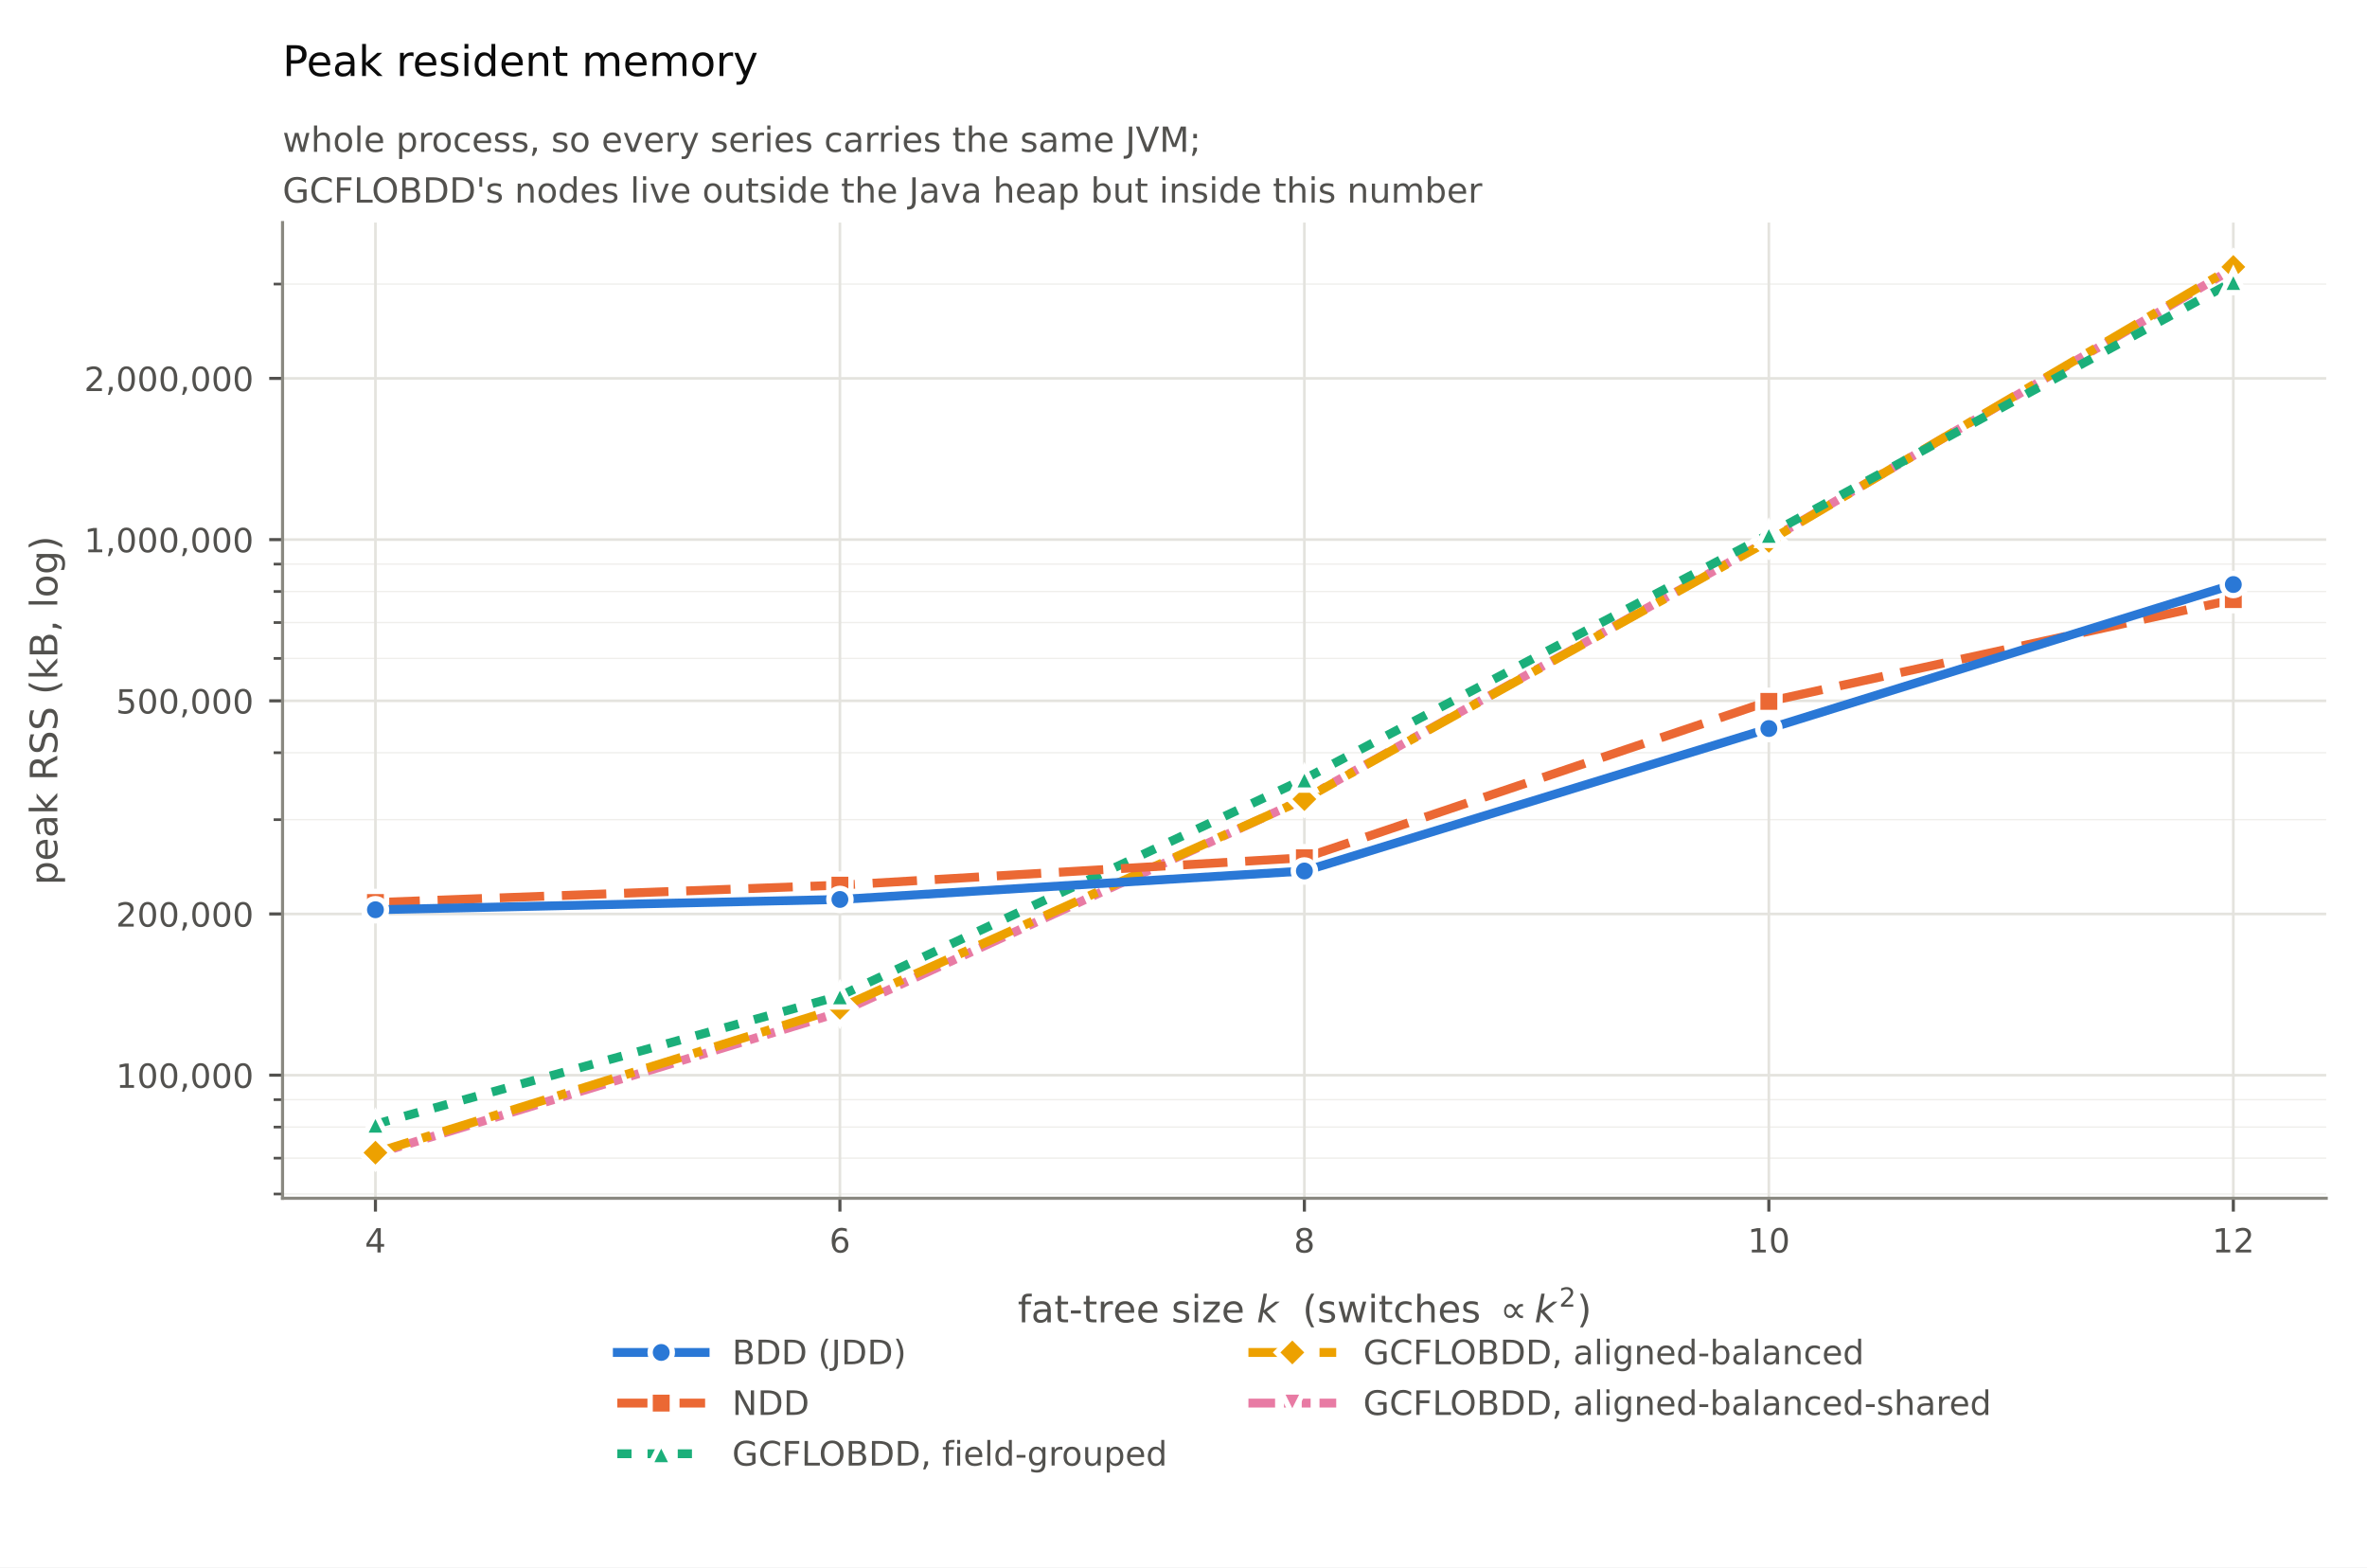
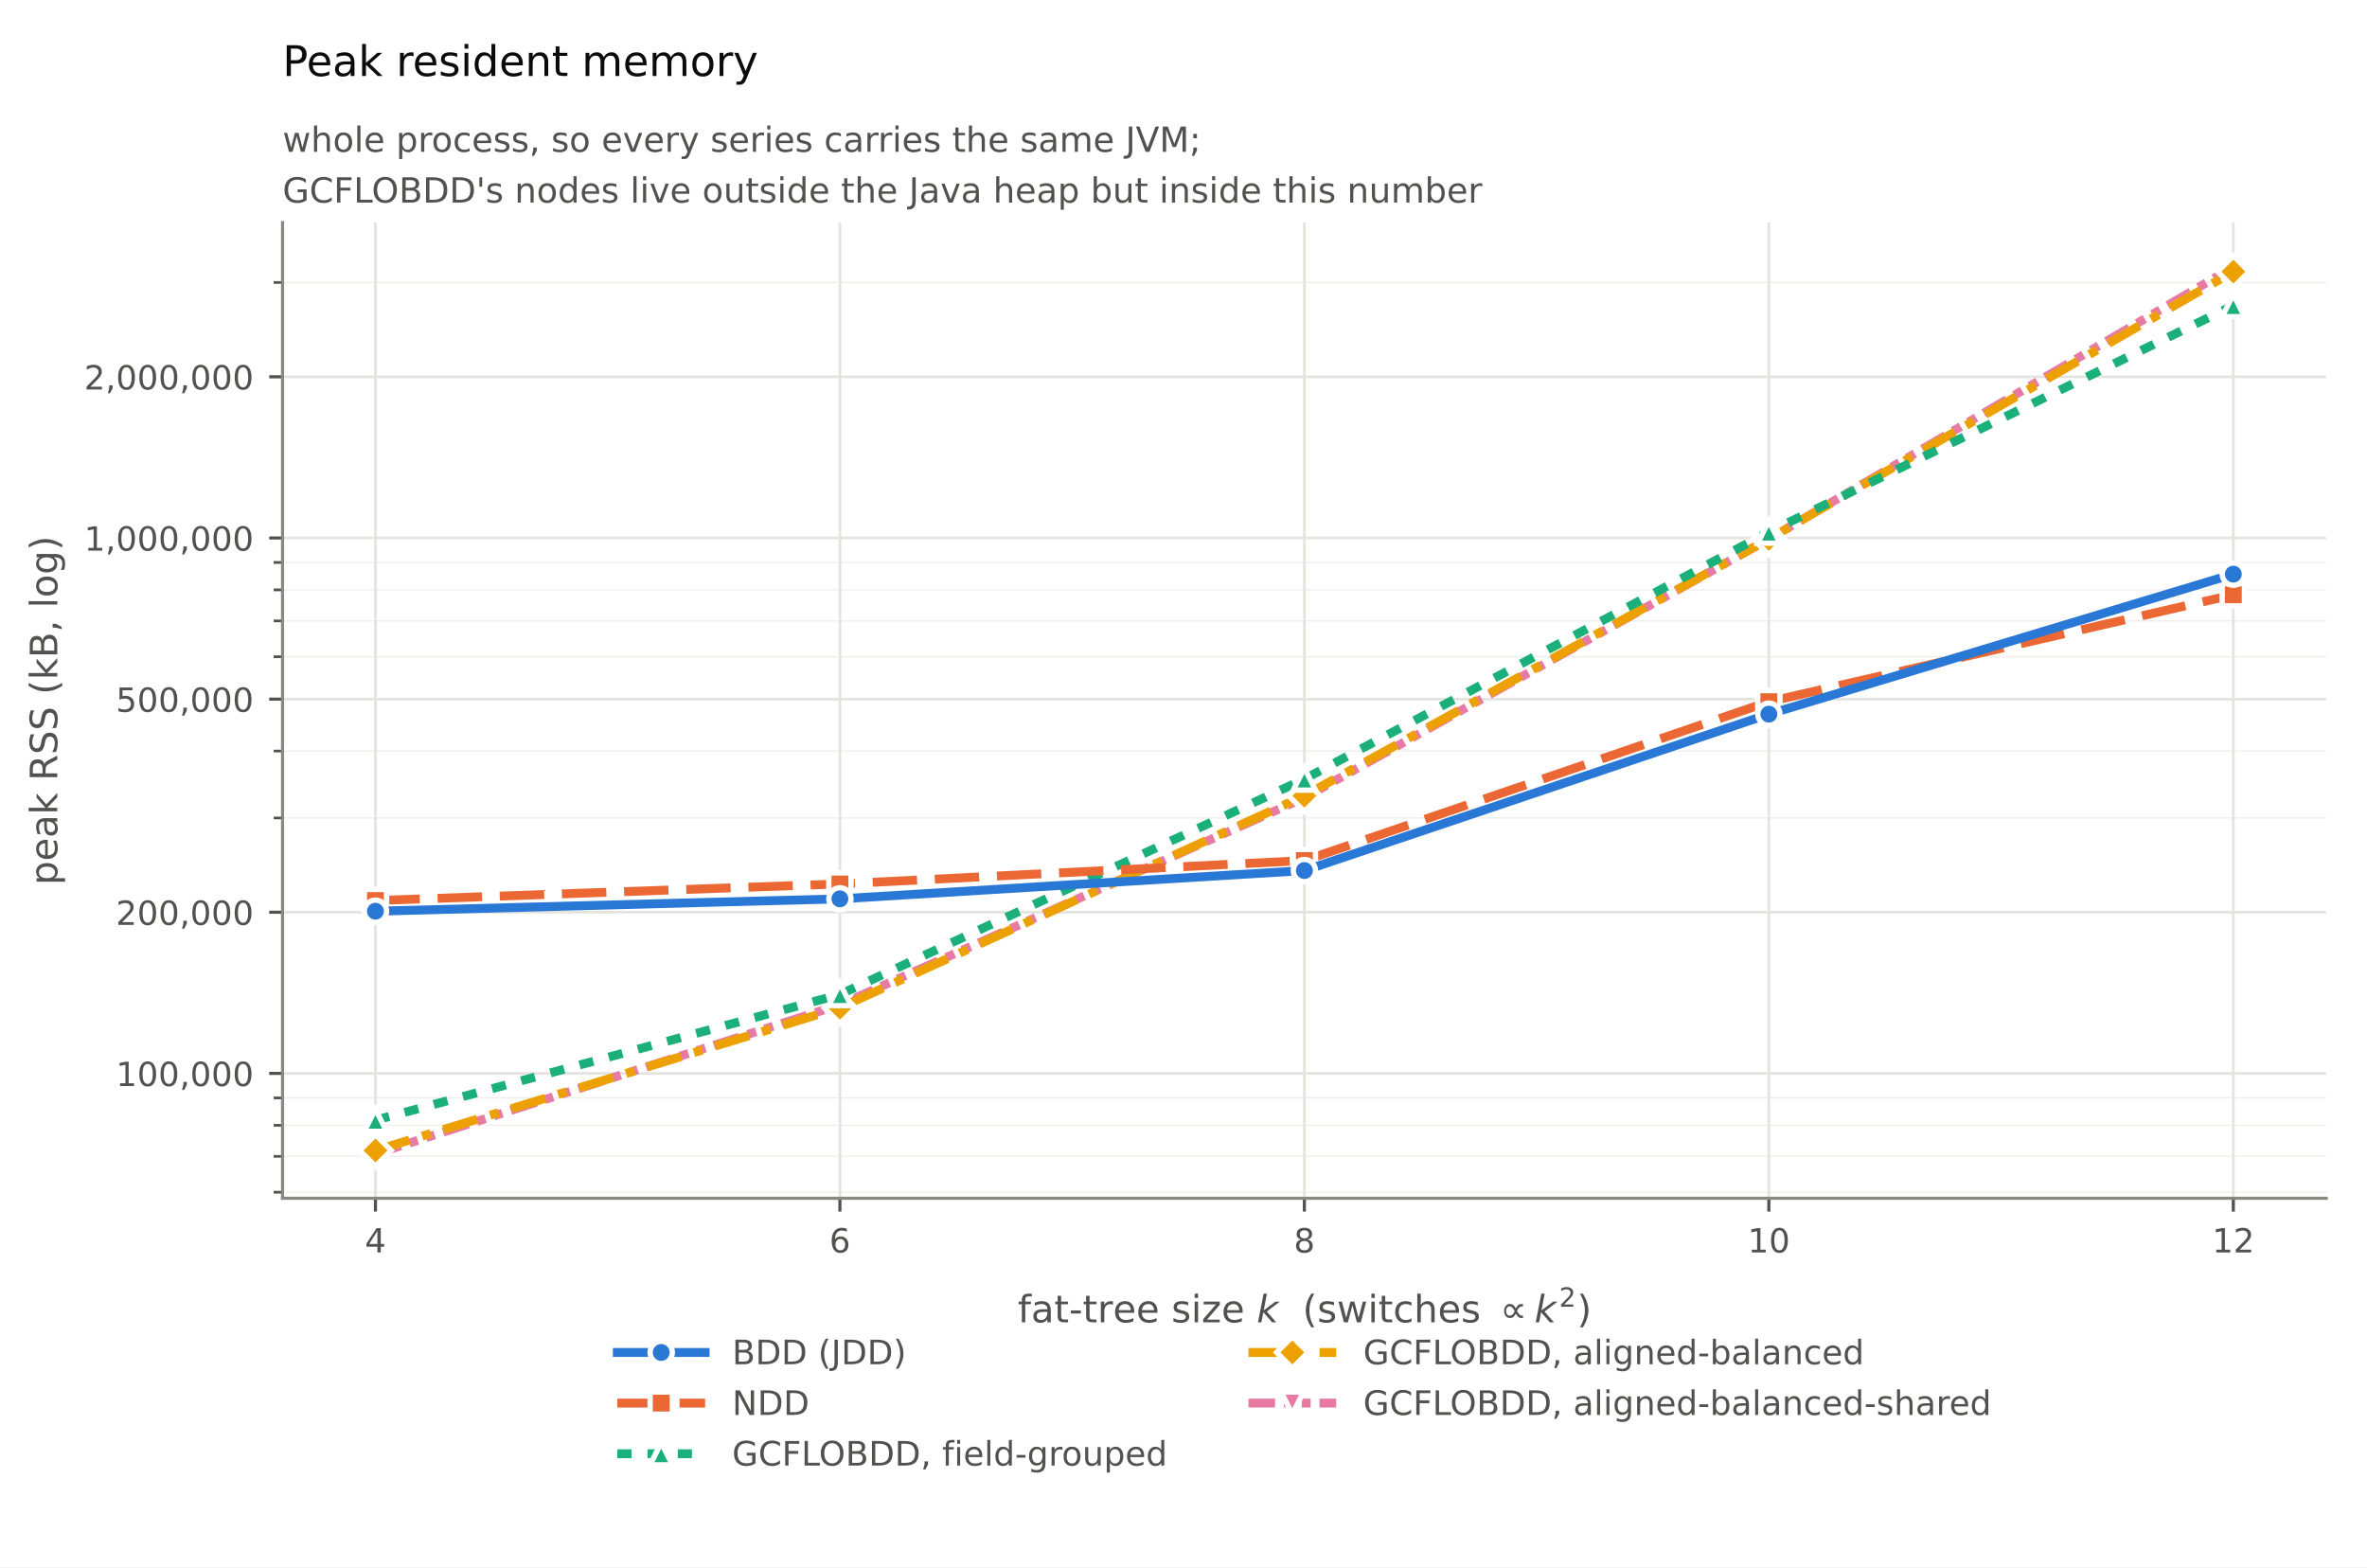
<svg xmlns="http://www.w3.org/2000/svg" xmlns:xlink="http://www.w3.org/1999/xlink" width="532.8pt" height="352.8pt" viewBox="0 0 532.8 352.8" version="1.1">
  <defs>
    <style type="text/css">*{stroke-linejoin: round; stroke-linecap: butt}</style>
  </defs>
  <g id="figure_1">
    <g id="patch_1">
      <path d="M 0 352.8  L 532.8 352.8  L 532.8 0  L 0 0  z " style="fill: #ffffff" />
    </g>
    <g id="axes_1">
      <g id="patch_2">
        <path d="M 63.6 269.707  L 523.62 269.707  L 523.62 50.1  L 63.6 50.1  z " style="fill: #ffffff" />
      </g>
      <g id="matplotlib.axis_1">
        <g id="xtick_1">
          <g id="line2d_1">
-             <path d="M 84.51 269.707  L 84.51 50.1  " clip-path="url(#pa8d35a0d40)" style="fill: none; stroke: #e4e3de; stroke-width: 0.6; stroke-linecap: square" />
+             <path d="M 84.51 269.707  L 84.51 50.1  " clip-path="url(#pfdeb706dc2)" style="fill: none; stroke: #e4e3de; stroke-width: 0.6; stroke-linecap: square" />
          </g>
          <g id="line2d_2">
            <defs>
-               <path id="ma8b670425a" d="M 0 0  L 0 3  " style="stroke: #52514e; stroke-width: 0.7" />
+               <path id="m5bf3f2bc27" d="M 0 0  L 0 3  " style="stroke: #52514e; stroke-width: 0.7" />
            </defs>
            <g>
-               <use xlink:href="#ma8b670425a" x="84.51" y="269.707" style="fill: #52514e; stroke: #52514e; stroke-width: 0.7" />
+               <use xlink:href="#m5bf3f2bc27" x="84.51" y="269.707" style="fill: #52514e; stroke: #52514e; stroke-width: 0.7" />
            </g>
          </g>
          <g id="text_1">
            <text style="font-size: 7.5px; font-family: 'DejaVu Sans'; text-anchor: middle; fill: #52514e" x="84.51" y="281.906" transform="rotate(-0 84.51 281.9056)">4</text>
          </g>
        </g>
        <g id="xtick_2">
          <g id="line2d_3">
-             <path d="M 189.06 269.707  L 189.06 50.1  " clip-path="url(#pa8d35a0d40)" style="fill: none; stroke: #e4e3de; stroke-width: 0.6; stroke-linecap: square" />
+             <path d="M 189.06 269.707  L 189.06 50.1  " clip-path="url(#pfdeb706dc2)" style="fill: none; stroke: #e4e3de; stroke-width: 0.6; stroke-linecap: square" />
          </g>
          <g id="line2d_4">
            <g>
-               <use xlink:href="#ma8b670425a" x="189.06" y="269.707" style="fill: #52514e; stroke: #52514e; stroke-width: 0.7" />
+               <use xlink:href="#m5bf3f2bc27" x="189.06" y="269.707" style="fill: #52514e; stroke: #52514e; stroke-width: 0.7" />
            </g>
          </g>
          <g id="text_2">
            <text style="font-size: 7.5px; font-family: 'DejaVu Sans'; text-anchor: middle; fill: #52514e" x="189.06" y="281.906" transform="rotate(-0 189.06 281.9056)">6</text>
          </g>
        </g>
        <g id="xtick_3">
          <g id="line2d_5">
-             <path d="M 293.61 269.707  L 293.61 50.1  " clip-path="url(#pa8d35a0d40)" style="fill: none; stroke: #e4e3de; stroke-width: 0.6; stroke-linecap: square" />
+             <path d="M 293.61 269.707  L 293.61 50.1  " clip-path="url(#pfdeb706dc2)" style="fill: none; stroke: #e4e3de; stroke-width: 0.6; stroke-linecap: square" />
          </g>
          <g id="line2d_6">
            <g>
-               <use xlink:href="#ma8b670425a" x="293.61" y="269.707" style="fill: #52514e; stroke: #52514e; stroke-width: 0.7" />
+               <use xlink:href="#m5bf3f2bc27" x="293.61" y="269.707" style="fill: #52514e; stroke: #52514e; stroke-width: 0.7" />
            </g>
          </g>
          <g id="text_3">
            <text style="font-size: 7.5px; font-family: 'DejaVu Sans'; text-anchor: middle; fill: #52514e" x="293.61" y="281.906" transform="rotate(-0 293.61 281.9056)">8</text>
          </g>
        </g>
        <g id="xtick_4">
          <g id="line2d_7">
-             <path d="M 398.16 269.707  L 398.16 50.1  " clip-path="url(#pa8d35a0d40)" style="fill: none; stroke: #e4e3de; stroke-width: 0.6; stroke-linecap: square" />
+             <path d="M 398.16 269.707  L 398.16 50.1  " clip-path="url(#pfdeb706dc2)" style="fill: none; stroke: #e4e3de; stroke-width: 0.6; stroke-linecap: square" />
          </g>
          <g id="line2d_8">
            <g>
-               <use xlink:href="#ma8b670425a" x="398.16" y="269.707" style="fill: #52514e; stroke: #52514e; stroke-width: 0.7" />
+               <use xlink:href="#m5bf3f2bc27" x="398.16" y="269.707" style="fill: #52514e; stroke: #52514e; stroke-width: 0.7" />
            </g>
          </g>
          <g id="text_4">
            <text style="font-size: 7.5px; font-family: 'DejaVu Sans'; text-anchor: middle; fill: #52514e" x="398.16" y="281.906" transform="rotate(-0 398.16 281.9056)">10</text>
          </g>
        </g>
        <g id="xtick_5">
          <g id="line2d_9">
-             <path d="M 502.71 269.707  L 502.71 50.1  " clip-path="url(#pa8d35a0d40)" style="fill: none; stroke: #e4e3de; stroke-width: 0.6; stroke-linecap: square" />
+             <path d="M 502.71 269.707  L 502.71 50.1  " clip-path="url(#pfdeb706dc2)" style="fill: none; stroke: #e4e3de; stroke-width: 0.6; stroke-linecap: square" />
          </g>
          <g id="line2d_10">
            <g>
-               <use xlink:href="#ma8b670425a" x="502.71" y="269.707" style="fill: #52514e; stroke: #52514e; stroke-width: 0.7" />
+               <use xlink:href="#m5bf3f2bc27" x="502.71" y="269.707" style="fill: #52514e; stroke: #52514e; stroke-width: 0.7" />
            </g>
          </g>
          <g id="text_5">
            <text style="font-size: 7.5px; font-family: 'DejaVu Sans'; text-anchor: middle; fill: #52514e" x="502.71" y="281.906" transform="rotate(-0 502.71 281.9056)">12</text>
          </g>
        </g>
        <g id="text_6">
          <g style="fill: #52514e" transform="translate(229.095 297.6974)">
            <text>
              <tspan x="0" y="-0.071" style="font-size: 8.5px; font-family: 'DejaVu Sans'; fill: #52514e">f</tspan>
              <tspan x="2.992" y="-0.071" style="font-size: 8.5px; font-family: 'DejaVu Sans'; fill: #52514e">a</tspan>
              <tspan x="8.201" y="-0.071" style="font-size: 8.5px; font-family: 'DejaVu Sans'; fill: #52514e">t</tspan>
              <tspan x="11.534" y="-0.071" style="font-size: 8.5px; font-family: 'DejaVu Sans'; fill: #52514e">-</tspan>
              <tspan x="14.601" y="-0.071" style="font-size: 8.5px; font-family: 'DejaVu Sans'; fill: #52514e">t</tspan>
              <tspan x="17.934" y="-0.071" style="font-size: 8.5px; font-family: 'DejaVu Sans'; fill: #52514e">r</tspan>
              <tspan x="21.428" y="-0.071" style="font-size: 8.5px; font-family: 'DejaVu Sans'; fill: #52514e">e</tspan>
              <tspan x="26.658" y="-0.071" style="font-size: 8.5px; font-family: 'DejaVu Sans'; fill: #52514e">e</tspan>
              <tspan x="31.887" y="-0.071" style="font-size: 8.5px; font-family: 'DejaVu Sans'; fill: #52514e"> </tspan>
              <tspan x="34.589" y="-0.071" style="font-size: 8.5px; font-family: 'DejaVu Sans'; fill: #52514e">s</tspan>
              <tspan x="39.018" y="-0.071" style="font-size: 8.5px; font-family: 'DejaVu Sans'; fill: #52514e">i</tspan>
              <tspan x="41.379" y="-0.071" style="font-size: 8.5px; font-family: 'DejaVu Sans'; fill: #52514e">z</tspan>
              <tspan x="45.841" y="-0.071" style="font-size: 8.5px; font-family: 'DejaVu Sans'; fill: #52514e">e</tspan>
              <tspan x="51.071" y="-0.071" style="font-size: 8.5px; font-family: 'DejaVu Sans'; fill: #52514e"> </tspan>
              <tspan x="58.695" y="-0.071" style="font-size: 8.5px; font-family: 'DejaVu Sans'; fill: #52514e"> </tspan>
              <tspan x="61.397" y="-0.071" style="font-size: 8.5px; font-family: 'DejaVu Sans'; fill: #52514e"> </tspan>
              <tspan x="64.099" y="-0.071" style="font-size: 8.5px; font-family: 'DejaVu Sans'; fill: #52514e">(</tspan>
              <tspan x="67.415" y="-0.071" style="font-size: 8.5px; font-family: 'DejaVu Sans'; fill: #52514e">s</tspan>
              <tspan x="71.843" y="-0.071" style="font-size: 8.5px; font-family: 'DejaVu Sans'; fill: #52514e">w</tspan>
              <tspan x="78.795" y="-0.071" style="font-size: 8.5px; font-family: 'DejaVu Sans'; fill: #52514e">i</tspan>
              <tspan x="81.157" y="-0.071" style="font-size: 8.5px; font-family: 'DejaVu Sans'; fill: #52514e">t</tspan>
              <tspan x="84.49" y="-0.071" style="font-size: 8.5px; font-family: 'DejaVu Sans'; fill: #52514e">c</tspan>
              <tspan x="89.163" y="-0.071" style="font-size: 8.5px; font-family: 'DejaVu Sans'; fill: #52514e">h</tspan>
              <tspan x="94.55" y="-0.071" style="font-size: 8.5px; font-family: 'DejaVu Sans'; fill: #52514e">e</tspan>
              <tspan x="99.78" y="-0.071" style="font-size: 8.5px; font-family: 'DejaVu Sans'; fill: #52514e">s</tspan>
              <tspan x="104.208" y="-0.071" style="font-size: 8.5px; font-family: 'DejaVu Sans'; fill: #52514e"> </tspan>
              <tspan x="108.566" y="-0.071" style="font-size: 8.5px; font-family: 'DejaVu Sans'; fill: #52514e">∝</tspan>
              <tspan x="125.867" y="-0.071" style="font-size: 8.5px; font-family: 'DejaVu Sans'; fill: #52514e">)</tspan>
              <tspan x="53.772" y="-0.071" style="font-style: oblique; font-size: 8.5px; font-family: 'DejaVu Sans'; fill: #52514e">k</tspan>
              <tspan x="116.294" y="-0.071" style="font-style: oblique; font-size: 8.5px; font-family: 'DejaVu Sans'; fill: #52514e">k</tspan>
              <tspan x="121.849" y="-3.581" style="font-size: 5.95px; font-family: 'DejaVu Sans'; fill: #52514e">2</tspan>
            </text>
          </g>
        </g>
      </g>
      <g id="matplotlib.axis_2">
        <g id="ytick_1">
          <g id="line2d_11">
-             <path d="M 63.6 242.001  L 523.62 242.001  " clip-path="url(#pa8d35a0d40)" style="fill: none; stroke: #e4e3de; stroke-width: 0.6; stroke-linecap: square" />
+             <path d="M 63.6 241.604  L 523.62 241.604  " clip-path="url(#pfdeb706dc2)" style="fill: none; stroke: #e4e3de; stroke-width: 0.6; stroke-linecap: square" />
          </g>
          <g id="line2d_12">
            <defs>
-               <path id="m2563a54940" d="M 0 0  L -3 0  " style="stroke: #52514e; stroke-width: 0.7" />
+               <path id="mdf47335bb9" d="M 0 0  L -3 0  " style="stroke: #52514e; stroke-width: 0.7" />
            </defs>
            <g>
-               <use xlink:href="#m2563a54940" x="63.6" y="242.001" style="fill: #52514e; stroke: #52514e; stroke-width: 0.7" />
+               <use xlink:href="#mdf47335bb9" x="63.6" y="241.604" style="fill: #52514e; stroke: #52514e; stroke-width: 0.7" />
            </g>
          </g>
          <g id="text_7">
-             <text style="font-size: 7.5px; font-family: 'DejaVu Sans'; text-anchor: end; fill: #52514e" x="57.1" y="244.85" transform="rotate(-0 57.1 244.85)">100,000</text>
+             <text style="font-size: 7.5px; font-family: 'DejaVu Sans'; text-anchor: end; fill: #52514e" x="57.1" y="244.453" transform="rotate(-0 57.1 244.4533)">100,000</text>
          </g>
        </g>
        <g id="ytick_2">
          <g id="line2d_13">
-             <path d="M 63.6 205.712  L 523.62 205.712  " clip-path="url(#pa8d35a0d40)" style="fill: none; stroke: #e4e3de; stroke-width: 0.6; stroke-linecap: square" />
+             <path d="M 63.6 205.325  L 523.62 205.325  " clip-path="url(#pfdeb706dc2)" style="fill: none; stroke: #e4e3de; stroke-width: 0.6; stroke-linecap: square" />
          </g>
          <g id="line2d_14">
            <g>
-               <use xlink:href="#m2563a54940" x="63.6" y="205.712" style="fill: #52514e; stroke: #52514e; stroke-width: 0.7" />
+               <use xlink:href="#mdf47335bb9" x="63.6" y="205.325" style="fill: #52514e; stroke: #52514e; stroke-width: 0.7" />
            </g>
          </g>
          <g id="text_8">
-             <text style="font-size: 7.5px; font-family: 'DejaVu Sans'; text-anchor: end; fill: #52514e" x="57.1" y="208.562" transform="rotate(-0 57.1 208.5615)">200,000</text>
+             <text style="font-size: 7.5px; font-family: 'DejaVu Sans'; text-anchor: end; fill: #52514e" x="57.1" y="208.174" transform="rotate(-0 57.1 208.1739)">200,000</text>
          </g>
        </g>
        <g id="ytick_3">
          <g id="line2d_15">
-             <path d="M 63.6 157.742  L 523.62 157.742  " clip-path="url(#pa8d35a0d40)" style="fill: none; stroke: #e4e3de; stroke-width: 0.6; stroke-linecap: square" />
+             <path d="M 63.6 157.366  L 523.62 157.366  " clip-path="url(#pfdeb706dc2)" style="fill: none; stroke: #e4e3de; stroke-width: 0.6; stroke-linecap: square" />
          </g>
          <g id="line2d_16">
            <g>
-               <use xlink:href="#m2563a54940" x="63.6" y="157.742" style="fill: #52514e; stroke: #52514e; stroke-width: 0.7" />
+               <use xlink:href="#mdf47335bb9" x="63.6" y="157.366" style="fill: #52514e; stroke: #52514e; stroke-width: 0.7" />
            </g>
          </g>
          <g id="text_9">
-             <text style="font-size: 7.5px; font-family: 'DejaVu Sans'; text-anchor: end; fill: #52514e" x="57.1" y="160.591" transform="rotate(-0 57.1 160.5909)">500,000</text>
+             <text style="font-size: 7.5px; font-family: 'DejaVu Sans'; text-anchor: end; fill: #52514e" x="57.1" y="160.215" transform="rotate(-0 57.1 160.215)">500,000</text>
          </g>
        </g>
        <g id="ytick_4">
          <g id="line2d_17">
-             <path d="M 63.6 121.453  L 523.62 121.453  " clip-path="url(#pa8d35a0d40)" style="fill: none; stroke: #e4e3de; stroke-width: 0.6; stroke-linecap: square" />
+             <path d="M 63.6 121.086  L 523.62 121.086  " clip-path="url(#pfdeb706dc2)" style="fill: none; stroke: #e4e3de; stroke-width: 0.6; stroke-linecap: square" />
          </g>
          <g id="line2d_18">
            <g>
-               <use xlink:href="#m2563a54940" x="63.6" y="121.453" style="fill: #52514e; stroke: #52514e; stroke-width: 0.7" />
+               <use xlink:href="#mdf47335bb9" x="63.6" y="121.086" style="fill: #52514e; stroke: #52514e; stroke-width: 0.7" />
            </g>
          </g>
          <g id="text_10">
-             <text style="font-size: 7.5px; font-family: 'DejaVu Sans'; text-anchor: end; fill: #52514e" x="57.1" y="124.302" transform="rotate(-0 57.1 124.3024)">1,000,000</text>
+             <text style="font-size: 7.5px; font-family: 'DejaVu Sans'; text-anchor: end; fill: #52514e" x="57.1" y="123.936" transform="rotate(-0 57.1 123.9355)">1,000,000</text>
          </g>
        </g>
        <g id="ytick_5">
          <g id="line2d_19">
-             <path d="M 63.6 85.165  L 523.62 85.165  " clip-path="url(#pa8d35a0d40)" style="fill: none; stroke: #e4e3de; stroke-width: 0.6; stroke-linecap: square" />
+             <path d="M 63.6 84.807  L 523.62 84.807  " clip-path="url(#pfdeb706dc2)" style="fill: none; stroke: #e4e3de; stroke-width: 0.6; stroke-linecap: square" />
          </g>
          <g id="line2d_20">
            <g>
-               <use xlink:href="#m2563a54940" x="63.6" y="85.165" style="fill: #52514e; stroke: #52514e; stroke-width: 0.7" />
+               <use xlink:href="#mdf47335bb9" x="63.6" y="84.807" style="fill: #52514e; stroke: #52514e; stroke-width: 0.7" />
            </g>
          </g>
          <g id="text_11">
-             <text style="font-size: 7.5px; font-family: 'DejaVu Sans'; text-anchor: end; fill: #52514e" x="57.1" y="88.014" transform="rotate(-0 57.1 88.01403)">2,000,000</text>
+             <text style="font-size: 7.5px; font-family: 'DejaVu Sans'; text-anchor: end; fill: #52514e" x="57.1" y="87.656" transform="rotate(-0 57.1 87.65605)">2,000,000</text>
          </g>
        </g>
        <g id="ytick_6">
          <g id="line2d_21">
-             <path d="M 63.6 268.744  L 523.62 268.744  " clip-path="url(#pa8d35a0d40)" style="fill: none; stroke: #e4e3de; stroke-opacity: 0.6; stroke-width: 0.3; stroke-linecap: square" />
+             <path d="M 63.6 268.341  L 523.62 268.341  " clip-path="url(#pfdeb706dc2)" style="fill: none; stroke: #e4e3de; stroke-opacity: 0.6; stroke-width: 0.3; stroke-linecap: square" />
          </g>
          <g id="line2d_22">
            <defs>
-               <path id="m17ae5966fb" d="M 0 0  L -2 0  " style="stroke: #52514e; stroke-width: 0.6" />
+               <path id="m85c200f8c3" d="M 0 0  L -2 0  " style="stroke: #52514e; stroke-width: 0.6" />
            </defs>
            <g>
-               <use xlink:href="#m17ae5966fb" x="63.6" y="268.744" style="fill: #52514e; stroke: #52514e; stroke-width: 0.6" />
+               <use xlink:href="#m85c200f8c3" x="63.6" y="268.341" style="fill: #52514e; stroke: #52514e; stroke-width: 0.6" />
            </g>
          </g>
        </g>
        <g id="ytick_7">
          <g id="line2d_23">
-             <path d="M 63.6 260.674  L 523.62 260.674  " clip-path="url(#pa8d35a0d40)" style="fill: none; stroke: #e4e3de; stroke-opacity: 0.6; stroke-width: 0.3; stroke-linecap: square" />
+             <path d="M 63.6 260.273  L 523.62 260.273  " clip-path="url(#pfdeb706dc2)" style="fill: none; stroke: #e4e3de; stroke-opacity: 0.6; stroke-width: 0.3; stroke-linecap: square" />
          </g>
          <g id="line2d_24">
            <g>
-               <use xlink:href="#m17ae5966fb" x="63.6" y="260.674" style="fill: #52514e; stroke: #52514e; stroke-width: 0.6" />
+               <use xlink:href="#m85c200f8c3" x="63.6" y="260.273" style="fill: #52514e; stroke: #52514e; stroke-width: 0.6" />
            </g>
          </g>
        </g>
        <g id="ytick_8">
          <g id="line2d_25">
-             <path d="M 63.6 253.683  L 523.62 253.683  " clip-path="url(#pa8d35a0d40)" style="fill: none; stroke: #e4e3de; stroke-opacity: 0.6; stroke-width: 0.3; stroke-linecap: square" />
+             <path d="M 63.6 253.284  L 523.62 253.284  " clip-path="url(#pfdeb706dc2)" style="fill: none; stroke: #e4e3de; stroke-opacity: 0.6; stroke-width: 0.3; stroke-linecap: square" />
          </g>
          <g id="line2d_26">
            <g>
-               <use xlink:href="#m17ae5966fb" x="63.6" y="253.683" style="fill: #52514e; stroke: #52514e; stroke-width: 0.6" />
+               <use xlink:href="#m85c200f8c3" x="63.6" y="253.284" style="fill: #52514e; stroke: #52514e; stroke-width: 0.6" />
            </g>
          </g>
        </g>
        <g id="ytick_9">
          <g id="line2d_27">
-             <path d="M 63.6 247.517  L 523.62 247.517  " clip-path="url(#pa8d35a0d40)" style="fill: none; stroke: #e4e3de; stroke-opacity: 0.6; stroke-width: 0.3; stroke-linecap: square" />
+             <path d="M 63.6 247.119  L 523.62 247.119  " clip-path="url(#pfdeb706dc2)" style="fill: none; stroke: #e4e3de; stroke-opacity: 0.6; stroke-width: 0.3; stroke-linecap: square" />
          </g>
          <g id="line2d_28">
            <g>
-               <use xlink:href="#m17ae5966fb" x="63.6" y="247.517" style="fill: #52514e; stroke: #52514e; stroke-width: 0.6" />
+               <use xlink:href="#m85c200f8c3" x="63.6" y="247.119" style="fill: #52514e; stroke: #52514e; stroke-width: 0.6" />
            </g>
          </g>
        </g>
        <g id="ytick_10">
          <g id="line2d_29">
-             <path d="M 63.6 184.485  L 523.62 184.485  " clip-path="url(#pa8d35a0d40)" style="fill: none; stroke: #e4e3de; stroke-opacity: 0.6; stroke-width: 0.3; stroke-linecap: square" />
+             <path d="M 63.6 184.103  L 523.62 184.103  " clip-path="url(#pfdeb706dc2)" style="fill: none; stroke: #e4e3de; stroke-opacity: 0.6; stroke-width: 0.3; stroke-linecap: square" />
          </g>
          <g id="line2d_30">
            <g>
-               <use xlink:href="#m17ae5966fb" x="63.6" y="184.485" style="fill: #52514e; stroke: #52514e; stroke-width: 0.6" />
+               <use xlink:href="#m85c200f8c3" x="63.6" y="184.103" style="fill: #52514e; stroke: #52514e; stroke-width: 0.6" />
            </g>
          </g>
        </g>
        <g id="ytick_11">
          <g id="line2d_31">
-             <path d="M 63.6 169.424  L 523.62 169.424  " clip-path="url(#pa8d35a0d40)" style="fill: none; stroke: #e4e3de; stroke-opacity: 0.6; stroke-width: 0.3; stroke-linecap: square" />
+             <path d="M 63.6 169.045  L 523.62 169.045  " clip-path="url(#pfdeb706dc2)" style="fill: none; stroke: #e4e3de; stroke-opacity: 0.6; stroke-width: 0.3; stroke-linecap: square" />
          </g>
          <g id="line2d_32">
            <g>
-               <use xlink:href="#m17ae5966fb" x="63.6" y="169.424" style="fill: #52514e; stroke: #52514e; stroke-width: 0.6" />
+               <use xlink:href="#m85c200f8c3" x="63.6" y="169.045" style="fill: #52514e; stroke: #52514e; stroke-width: 0.6" />
            </g>
          </g>
        </g>
        <g id="ytick_12">
          <g id="line2d_33">
-             <path d="M 63.6 148.197  L 523.62 148.197  " clip-path="url(#pa8d35a0d40)" style="fill: none; stroke: #e4e3de; stroke-opacity: 0.6; stroke-width: 0.3; stroke-linecap: square" />
+             <path d="M 63.6 147.823  L 523.62 147.823  " clip-path="url(#pfdeb706dc2)" style="fill: none; stroke: #e4e3de; stroke-opacity: 0.6; stroke-width: 0.3; stroke-linecap: square" />
          </g>
          <g id="line2d_34">
            <g>
-               <use xlink:href="#m17ae5966fb" x="63.6" y="148.197" style="fill: #52514e; stroke: #52514e; stroke-width: 0.6" />
+               <use xlink:href="#m85c200f8c3" x="63.6" y="147.823" style="fill: #52514e; stroke: #52514e; stroke-width: 0.6" />
            </g>
          </g>
        </g>
        <g id="ytick_13">
          <g id="line2d_35">
-             <path d="M 63.6 140.126  L 523.62 140.126  " clip-path="url(#pa8d35a0d40)" style="fill: none; stroke: #e4e3de; stroke-opacity: 0.6; stroke-width: 0.3; stroke-linecap: square" />
+             <path d="M 63.6 139.755  L 523.62 139.755  " clip-path="url(#pfdeb706dc2)" style="fill: none; stroke: #e4e3de; stroke-opacity: 0.6; stroke-width: 0.3; stroke-linecap: square" />
          </g>
          <g id="line2d_36">
            <g>
-               <use xlink:href="#m17ae5966fb" x="63.6" y="140.126" style="fill: #52514e; stroke: #52514e; stroke-width: 0.6" />
+               <use xlink:href="#m85c200f8c3" x="63.6" y="139.755" style="fill: #52514e; stroke: #52514e; stroke-width: 0.6" />
            </g>
          </g>
        </g>
        <g id="ytick_14">
          <g id="line2d_37">
-             <path d="M 63.6 133.136  L 523.62 133.136  " clip-path="url(#pa8d35a0d40)" style="fill: none; stroke: #e4e3de; stroke-opacity: 0.6; stroke-width: 0.3; stroke-linecap: square" />
+             <path d="M 63.6 132.766  L 523.62 132.766  " clip-path="url(#pfdeb706dc2)" style="fill: none; stroke: #e4e3de; stroke-opacity: 0.6; stroke-width: 0.3; stroke-linecap: square" />
          </g>
          <g id="line2d_38">
            <g>
-               <use xlink:href="#m17ae5966fb" x="63.6" y="133.136" style="fill: #52514e; stroke: #52514e; stroke-width: 0.6" />
+               <use xlink:href="#m85c200f8c3" x="63.6" y="132.766" style="fill: #52514e; stroke: #52514e; stroke-width: 0.6" />
            </g>
          </g>
        </g>
        <g id="ytick_15">
          <g id="line2d_39">
-             <path d="M 63.6 126.969  L 523.62 126.969  " clip-path="url(#pa8d35a0d40)" style="fill: none; stroke: #e4e3de; stroke-opacity: 0.6; stroke-width: 0.3; stroke-linecap: square" />
+             <path d="M 63.6 126.601  L 523.62 126.601  " clip-path="url(#pfdeb706dc2)" style="fill: none; stroke: #e4e3de; stroke-opacity: 0.6; stroke-width: 0.3; stroke-linecap: square" />
          </g>
          <g id="line2d_40">
            <g>
-               <use xlink:href="#m17ae5966fb" x="63.6" y="126.969" style="fill: #52514e; stroke: #52514e; stroke-width: 0.6" />
+               <use xlink:href="#m85c200f8c3" x="63.6" y="126.601" style="fill: #52514e; stroke: #52514e; stroke-width: 0.6" />
            </g>
          </g>
        </g>
        <g id="ytick_16">
          <g id="line2d_41">
-             <path d="M 63.6 63.938  L 523.62 63.938  " clip-path="url(#pa8d35a0d40)" style="fill: none; stroke: #e4e3de; stroke-opacity: 0.6; stroke-width: 0.3; stroke-linecap: square" />
+             <path d="M 63.6 63.585  L 523.62 63.585  " clip-path="url(#pfdeb706dc2)" style="fill: none; stroke: #e4e3de; stroke-opacity: 0.6; stroke-width: 0.3; stroke-linecap: square" />
          </g>
          <g id="line2d_42">
            <g>
-               <use xlink:href="#m17ae5966fb" x="63.6" y="63.938" style="fill: #52514e; stroke: #52514e; stroke-width: 0.6" />
+               <use xlink:href="#m85c200f8c3" x="63.6" y="63.585" style="fill: #52514e; stroke: #52514e; stroke-width: 0.6" />
            </g>
          </g>
        </g>
        <g id="text_12">
          <text style="font-size: 8.5px; font-family: 'DejaVu Sans'; text-anchor: middle; fill: #52514e" x="12.888" y="159.904" transform="rotate(-90 12.8877 159.9037)">peak RSS (kB, log)</text>
        </g>
      </g>
      <g id="patch_3">
        <path d="M 63.6 269.707  L 63.6 50.1  " style="fill: none; stroke: #8a8981; stroke-width: 0.7; stroke-linejoin: miter; stroke-linecap: square" />
      </g>
      <g id="patch_4">
        <path d="M 63.6 269.707  L 523.62 269.707  " style="fill: none; stroke: #8a8981; stroke-width: 0.7; stroke-linejoin: miter; stroke-linecap: square" />
      </g>
      <g id="text_13">
        <text style="font-size: 7.8px; font-family: 'DejaVu Sans'; text-anchor: start; fill: #52514e" x="63.6" y="45.591" transform="rotate(-0 63.6 45.59088)">GCFLOBDD's nodes live outside the Java heap but inside this number</text>
      </g>
      <g id="text_14">
        <text style="font-size: 7.8px; font-family: 'DejaVu Sans'; text-anchor: start; fill: #52514e" x="63.6" y="34.171" transform="rotate(-0 63.6 34.1713)">whole process, so every series carries the same JVM;</text>
      </g>
      <g id="text_15">
        <text style="font-weight: 500; font-size: 9.5px; font-family: 'DejaVu Sans'; text-anchor: start; fill: #0b0b0b" x="63.6" y="17.1" transform="rotate(-0 63.6 17.1)">Peak resident memory</text>
      </g>
      <g id="legend_1">
        <g id="line2d_43">
          <path d="M 138.957 304.411  L 148.837 304.411  L 158.717 304.411  " style="fill: none; stroke: #2a78d6; stroke-width: 2; stroke-linecap: square" />
          <defs>
-             <path id="mce7e14f580" d="M 0 2.5  C 0.663 2.5 1.299 2.237 1.768 1.768  C 2.237 1.299 2.5 0.663 2.5 0  C 2.5 -0.663 2.237 -1.299 1.768 -1.768  C 1.299 -2.237 0.663 -2.5 0 -2.5  C -0.663 -2.5 -1.299 -2.237 -1.768 -1.768  C -2.237 -1.299 -2.5 -0.663 -2.5 0  C -2.5 0.663 -2.237 1.299 -1.768 1.768  C -1.299 2.237 -0.663 2.5 0 2.5  z " style="stroke: #ffffff; stroke-width: 1.2" />
+             <path id="mccf720e06f" d="M 0 2.5  C 0.663 2.5 1.299 2.237 1.768 1.768  C 2.237 1.299 2.5 0.663 2.5 0  C 2.5 -0.663 2.237 -1.299 1.768 -1.768  C 1.299 -2.237 0.663 -2.5 0 -2.5  C -0.663 -2.5 -1.299 -2.237 -1.768 -1.768  C -2.237 -1.299 -2.5 -0.663 -2.5 0  C -2.5 0.663 -2.237 1.299 -1.768 1.768  C -1.299 2.237 -0.663 2.5 0 2.5  z " style="stroke: #ffffff; stroke-width: 1.2" />
          </defs>
          <g>
-             <use xlink:href="#mce7e14f580" x="148.837" y="304.411" style="fill: #2a78d6; stroke: #ffffff; stroke-width: 1.2" />
+             <use xlink:href="#mccf720e06f" x="148.837" y="304.411" style="fill: #2a78d6; stroke: #ffffff; stroke-width: 1.2" />
          </g>
        </g>
        <g id="text_16">
          <text style="font-size: 7.6px; font-family: 'DejaVu Sans'; text-anchor: start; fill: #52514e" x="164.797" y="307.071" transform="rotate(-0 164.7971 307.0711)">BDD (JDD)</text>
        </g>
        <g id="line2d_44">
          <path d="M 138.957 315.812  L 148.837 315.812  L 158.717 315.812  " style="fill: none; stroke-dasharray: 10,4; stroke-dashoffset: 0; stroke: #eb6834; stroke-width: 2" />
          <defs>
-             <path id="m3386b99568" d="M -2.5 2.5  L 2.5 2.5  L 2.5 -2.5  L -2.5 -2.5  z " style="stroke: #ffffff; stroke-width: 1.2; stroke-linejoin: miter" />
+             <path id="m33de6c1c21" d="M -2.5 2.5  L 2.5 2.5  L 2.5 -2.5  L -2.5 -2.5  z " style="stroke: #ffffff; stroke-width: 1.2; stroke-linejoin: miter" />
          </defs>
          <g>
-             <use xlink:href="#m3386b99568" x="148.837" y="315.812" style="fill: #eb6834; stroke: #ffffff; stroke-width: 1.2; stroke-linejoin: miter" />
+             <use xlink:href="#m33de6c1c21" x="148.837" y="315.812" style="fill: #eb6834; stroke: #ffffff; stroke-width: 1.2; stroke-linejoin: miter" />
          </g>
        </g>
        <g id="text_17">
          <text style="font-size: 7.6px; font-family: 'DejaVu Sans'; text-anchor: start; fill: #52514e" x="164.797" y="318.472" transform="rotate(-0 164.7971 318.4717)">NDD</text>
        </g>
        <g id="line2d_45">
          <path d="M 138.957 327.212  L 148.837 327.212  L 158.717 327.212  " style="fill: none; stroke-dasharray: 3.2,3.6; stroke-dashoffset: 0; stroke: #1baf7a; stroke-width: 2" />
          <defs>
-             <path id="m74f8356837" d="M 0 -2.5  L -2.5 2.5  L 2.5 2.5  z " style="stroke: #ffffff; stroke-width: 1.2; stroke-linejoin: miter" />
+             <path id="mf083e9620b" d="M 0 -2.5  L -2.5 2.5  L 2.5 2.5  z " style="stroke: #ffffff; stroke-width: 1.2; stroke-linejoin: miter" />
          </defs>
          <g>
-             <use xlink:href="#m74f8356837" x="148.837" y="327.212" style="fill: #1baf7a; stroke: #ffffff; stroke-width: 1.2; stroke-linejoin: miter" />
+             <use xlink:href="#mf083e9620b" x="148.837" y="327.212" style="fill: #1baf7a; stroke: #ffffff; stroke-width: 1.2; stroke-linejoin: miter" />
          </g>
        </g>
        <g id="text_18">
          <text style="font-size: 7.6px; font-family: 'DejaVu Sans'; text-anchor: start; fill: #52514e" x="164.797" y="329.872" transform="rotate(-0 164.7971 329.8723)">GCFLOBDD, field-grouped</text>
        </g>
        <g id="line2d_46">
          <path d="M 281.015 304.411  L 290.895 304.411  L 300.775 304.411  " style="fill: none; stroke-dasharray: 8,3,2,3; stroke-dashoffset: 0; stroke: #eda100; stroke-width: 2" />
          <defs>
-             <path id="mec8c83065b" d="M -0 3.536  L 3.536 0  L 0 -3.536  L -3.536 -0  z " style="stroke: #ffffff; stroke-width: 1.2; stroke-linejoin: miter" />
+             <path id="mf8c6b40997" d="M -0 3.536  L 3.536 0  L 0 -3.536  L -3.536 -0  z " style="stroke: #ffffff; stroke-width: 1.2; stroke-linejoin: miter" />
          </defs>
          <g>
-             <use xlink:href="#mec8c83065b" x="290.895" y="304.411" style="fill: #eda100; stroke: #ffffff; stroke-width: 1.2; stroke-linejoin: miter" />
+             <use xlink:href="#mf8c6b40997" x="290.895" y="304.411" style="fill: #eda100; stroke: #ffffff; stroke-width: 1.2; stroke-linejoin: miter" />
          </g>
        </g>
        <g id="text_19">
          <text style="font-size: 7.6px; font-family: 'DejaVu Sans'; text-anchor: start; fill: #52514e" x="306.855" y="307.071" transform="rotate(-0 306.8554 307.0711)">GCFLOBDD, aligned-balanced</text>
        </g>
        <g id="line2d_47">
          <path d="M 281.015 315.812  L 290.895 315.812  L 300.775 315.812  " style="fill: none; stroke-dasharray: 6,2,2,2,2,2; stroke-dashoffset: 0; stroke: #e87ba4; stroke-width: 2" />
          <defs>
-             <path id="m3440f4c86b" d="M -0 2.5  L 2.5 -2.5  L -2.5 -2.5  z " style="stroke: #ffffff; stroke-width: 1.2; stroke-linejoin: miter" />
+             <path id="mbe6ddc5825" d="M -0 2.5  L 2.5 -2.5  L -2.5 -2.5  z " style="stroke: #ffffff; stroke-width: 1.2; stroke-linejoin: miter" />
          </defs>
          <g>
-             <use xlink:href="#m3440f4c86b" x="290.895" y="315.812" style="fill: #e87ba4; stroke: #ffffff; stroke-width: 1.2; stroke-linejoin: miter" />
+             <use xlink:href="#mbe6ddc5825" x="290.895" y="315.812" style="fill: #e87ba4; stroke: #ffffff; stroke-width: 1.2; stroke-linejoin: miter" />
          </g>
        </g>
        <g id="text_20">
          <text style="font-size: 7.6px; font-family: 'DejaVu Sans'; text-anchor: start; fill: #52514e" x="306.855" y="318.472" transform="rotate(-0 306.8554 318.4717)">GCFLOBDD, aligned-balanced-shared</text>
        </g>
      </g>
      <g id="line2d_48">
-         <path d="M 84.51 259.725  L 189.06 227.842  L 293.61 179.793  L 398.16 121.59  L 502.71 60.428  " clip-path="url(#pa8d35a0d40)" style="fill: none; stroke-dasharray: 6,2,2,2,2,2; stroke-dashoffset: 0; stroke: #e87ba4; stroke-width: 2" />
-         <g clip-path="url(#pa8d35a0d40)">
-           <use xlink:href="#m3440f4c86b" x="84.51" y="259.725" style="fill: #e87ba4; stroke: #ffffff; stroke-width: 1.2; stroke-linejoin: miter" />
-           <use xlink:href="#m3440f4c86b" x="189.06" y="227.842" style="fill: #e87ba4; stroke: #ffffff; stroke-width: 1.2; stroke-linejoin: miter" />
-           <use xlink:href="#m3440f4c86b" x="293.61" y="179.793" style="fill: #e87ba4; stroke: #ffffff; stroke-width: 1.2; stroke-linejoin: miter" />
-           <use xlink:href="#m3440f4c86b" x="398.16" y="121.59" style="fill: #e87ba4; stroke: #ffffff; stroke-width: 1.2; stroke-linejoin: miter" />
-           <use xlink:href="#m3440f4c86b" x="502.71" y="60.428" style="fill: #e87ba4; stroke: #ffffff; stroke-width: 1.2; stroke-linejoin: miter" />
+         <path d="M 84.51 259.725  L 189.06 226.161  L 293.61 179.555  L 398.16 121.319  L 502.71 60.082  " clip-path="url(#pfdeb706dc2)" style="fill: none; stroke-dasharray: 6,2,2,2,2,2; stroke-dashoffset: 0; stroke: #e87ba4; stroke-width: 2" />
+         <g clip-path="url(#pfdeb706dc2)">
+           <use xlink:href="#mbe6ddc5825" x="84.51" y="259.725" style="fill: #e87ba4; stroke: #ffffff; stroke-width: 1.2; stroke-linejoin: miter" />
+           <use xlink:href="#mbe6ddc5825" x="189.06" y="226.161" style="fill: #e87ba4; stroke: #ffffff; stroke-width: 1.2; stroke-linejoin: miter" />
+           <use xlink:href="#mbe6ddc5825" x="293.61" y="179.555" style="fill: #e87ba4; stroke: #ffffff; stroke-width: 1.2; stroke-linejoin: miter" />
+           <use xlink:href="#mbe6ddc5825" x="398.16" y="121.319" style="fill: #e87ba4; stroke: #ffffff; stroke-width: 1.2; stroke-linejoin: miter" />
+           <use xlink:href="#mbe6ddc5825" x="502.71" y="60.082" style="fill: #e87ba4; stroke: #ffffff; stroke-width: 1.2; stroke-linejoin: miter" />
        </g>
      </g>
      <g id="line2d_49">
-         <path d="M 84.51 259.444  L 189.06 226.841  L 293.61 179.865  L 398.16 121.736  L 502.71 60.082  " clip-path="url(#pa8d35a0d40)" style="fill: none; stroke-dasharray: 8,3,2,3; stroke-dashoffset: 0; stroke: #eda100; stroke-width: 2" />
-         <g clip-path="url(#pa8d35a0d40)">
-           <use xlink:href="#mec8c83065b" x="84.51" y="259.444" style="fill: #eda100; stroke: #ffffff; stroke-width: 1.2; stroke-linejoin: miter" />
-           <use xlink:href="#mec8c83065b" x="189.06" y="226.841" style="fill: #eda100; stroke: #ffffff; stroke-width: 1.2; stroke-linejoin: miter" />
-           <use xlink:href="#mec8c83065b" x="293.61" y="179.865" style="fill: #eda100; stroke: #ffffff; stroke-width: 1.2; stroke-linejoin: miter" />
-           <use xlink:href="#mec8c83065b" x="398.16" y="121.736" style="fill: #eda100; stroke: #ffffff; stroke-width: 1.2; stroke-linejoin: miter" />
-           <use xlink:href="#mec8c83065b" x="502.71" y="60.082" style="fill: #eda100; stroke: #ffffff; stroke-width: 1.2; stroke-linejoin: miter" />
+         <path d="M 84.51 258.95  L 189.06 226.826  L 293.61 179.109  L 398.16 121.31  L 502.71 61.135  " clip-path="url(#pfdeb706dc2)" style="fill: none; stroke-dasharray: 8,3,2,3; stroke-dashoffset: 0; stroke: #eda100; stroke-width: 2" />
+         <g clip-path="url(#pfdeb706dc2)">
+           <use xlink:href="#mf8c6b40997" x="84.51" y="258.95" style="fill: #eda100; stroke: #ffffff; stroke-width: 1.2; stroke-linejoin: miter" />
+           <use xlink:href="#mf8c6b40997" x="189.06" y="226.826" style="fill: #eda100; stroke: #ffffff; stroke-width: 1.2; stroke-linejoin: miter" />
+           <use xlink:href="#mf8c6b40997" x="293.61" y="179.109" style="fill: #eda100; stroke: #ffffff; stroke-width: 1.2; stroke-linejoin: miter" />
+           <use xlink:href="#mf8c6b40997" x="398.16" y="121.31" style="fill: #eda100; stroke: #ffffff; stroke-width: 1.2; stroke-linejoin: miter" />
+           <use xlink:href="#mf8c6b40997" x="502.71" y="61.135" style="fill: #eda100; stroke: #ffffff; stroke-width: 1.2; stroke-linejoin: miter" />
        </g>
      </g>
      <g id="line2d_50">
-         <path d="M 84.51 253.038  L 189.06 224.153  L 293.61 175.332  L 398.16 120.274  L 502.71 63.359  " clip-path="url(#pa8d35a0d40)" style="fill: none; stroke-dasharray: 3.2,3.6; stroke-dashoffset: 0; stroke: #1baf7a; stroke-width: 2" />
-         <g clip-path="url(#pa8d35a0d40)">
-           <use xlink:href="#m74f8356837" x="84.51" y="253.038" style="fill: #1baf7a; stroke: #ffffff; stroke-width: 1.2; stroke-linejoin: miter" />
-           <use xlink:href="#m74f8356837" x="189.06" y="224.153" style="fill: #1baf7a; stroke: #ffffff; stroke-width: 1.2; stroke-linejoin: miter" />
-           <use xlink:href="#m74f8356837" x="293.61" y="175.332" style="fill: #1baf7a; stroke: #ffffff; stroke-width: 1.2; stroke-linejoin: miter" />
-           <use xlink:href="#m74f8356837" x="398.16" y="120.274" style="fill: #1baf7a; stroke: #ffffff; stroke-width: 1.2; stroke-linejoin: miter" />
-           <use xlink:href="#m74f8356837" x="502.71" y="63.359" style="fill: #1baf7a; stroke: #ffffff; stroke-width: 1.2; stroke-linejoin: miter" />
+         <path d="M 84.51 252.145  L 189.06 223.844  L 293.61 175.35  L 398.16 119.76  L 502.71 68.769  " clip-path="url(#pfdeb706dc2)" style="fill: none; stroke-dasharray: 3.2,3.6; stroke-dashoffset: 0; stroke: #1baf7a; stroke-width: 2" />
+         <g clip-path="url(#pfdeb706dc2)">
+           <use xlink:href="#mf083e9620b" x="84.51" y="252.145" style="fill: #1baf7a; stroke: #ffffff; stroke-width: 1.2; stroke-linejoin: miter" />
+           <use xlink:href="#mf083e9620b" x="189.06" y="223.844" style="fill: #1baf7a; stroke: #ffffff; stroke-width: 1.2; stroke-linejoin: miter" />
+           <use xlink:href="#mf083e9620b" x="293.61" y="175.35" style="fill: #1baf7a; stroke: #ffffff; stroke-width: 1.2; stroke-linejoin: miter" />
+           <use xlink:href="#mf083e9620b" x="398.16" y="119.76" style="fill: #1baf7a; stroke: #ffffff; stroke-width: 1.2; stroke-linejoin: miter" />
+           <use xlink:href="#mf083e9620b" x="502.71" y="68.769" style="fill: #1baf7a; stroke: #ffffff; stroke-width: 1.2; stroke-linejoin: miter" />
        </g>
      </g>
      <g id="line2d_51">
-         <path d="M 84.51 203.138  L 189.06 199.232  L 293.61 193.067  L 398.16 157.869  L 502.71 134.957  " clip-path="url(#pa8d35a0d40)" style="fill: none; stroke-dasharray: 10,4; stroke-dashoffset: 0; stroke: #eb6834; stroke-width: 2" />
-         <g clip-path="url(#pa8d35a0d40)">
-           <use xlink:href="#m3386b99568" x="84.51" y="203.138" style="fill: #eb6834; stroke: #ffffff; stroke-width: 1.2; stroke-linejoin: miter" />
-           <use xlink:href="#m3386b99568" x="189.06" y="199.232" style="fill: #eb6834; stroke: #ffffff; stroke-width: 1.2; stroke-linejoin: miter" />
-           <use xlink:href="#m3386b99568" x="293.61" y="193.067" style="fill: #eb6834; stroke: #ffffff; stroke-width: 1.2; stroke-linejoin: miter" />
-           <use xlink:href="#m3386b99568" x="398.16" y="157.869" style="fill: #eb6834; stroke: #ffffff; stroke-width: 1.2; stroke-linejoin: miter" />
-           <use xlink:href="#m3386b99568" x="502.71" y="134.957" style="fill: #eb6834; stroke: #ffffff; stroke-width: 1.2; stroke-linejoin: miter" />
+         <path d="M 84.51 202.695  L 189.06 198.961  L 293.61 193.692  L 398.16 157.94  L 502.71 133.873  " clip-path="url(#pfdeb706dc2)" style="fill: none; stroke-dasharray: 10,4; stroke-dashoffset: 0; stroke: #eb6834; stroke-width: 2" />
+         <g clip-path="url(#pfdeb706dc2)">
+           <use xlink:href="#m33de6c1c21" x="84.51" y="202.695" style="fill: #eb6834; stroke: #ffffff; stroke-width: 1.2; stroke-linejoin: miter" />
+           <use xlink:href="#m33de6c1c21" x="189.06" y="198.961" style="fill: #eb6834; stroke: #ffffff; stroke-width: 1.2; stroke-linejoin: miter" />
+           <use xlink:href="#m33de6c1c21" x="293.61" y="193.692" style="fill: #eb6834; stroke: #ffffff; stroke-width: 1.2; stroke-linejoin: miter" />
+           <use xlink:href="#m33de6c1c21" x="398.16" y="157.94" style="fill: #eb6834; stroke: #ffffff; stroke-width: 1.2; stroke-linejoin: miter" />
+           <use xlink:href="#m33de6c1c21" x="502.71" y="133.873" style="fill: #eb6834; stroke: #ffffff; stroke-width: 1.2; stroke-linejoin: miter" />
        </g>
      </g>
      <g id="line2d_52">
-         <path d="M 84.51 204.766  L 189.06 202.449  L 293.61 196.045  L 398.16 163.979  L 502.71 131.563  " clip-path="url(#pa8d35a0d40)" style="fill: none; stroke: #2a78d6; stroke-width: 2; stroke-linecap: square" />
-         <g clip-path="url(#pa8d35a0d40)">
-           <use xlink:href="#mce7e14f580" x="84.51" y="204.766" style="fill: #2a78d6; stroke: #ffffff; stroke-width: 1.2" />
-           <use xlink:href="#mce7e14f580" x="189.06" y="202.449" style="fill: #2a78d6; stroke: #ffffff; stroke-width: 1.2" />
-           <use xlink:href="#mce7e14f580" x="293.61" y="196.045" style="fill: #2a78d6; stroke: #ffffff; stroke-width: 1.2" />
-           <use xlink:href="#mce7e14f580" x="398.16" y="163.979" style="fill: #2a78d6; stroke: #ffffff; stroke-width: 1.2" />
-           <use xlink:href="#mce7e14f580" x="502.71" y="131.563" style="fill: #2a78d6; stroke: #ffffff; stroke-width: 1.2" />
+         <path d="M 84.51 205.095  L 189.06 202.311  L 293.61 195.943  L 398.16 160.745  L 502.71 129.226  " clip-path="url(#pfdeb706dc2)" style="fill: none; stroke: #2a78d6; stroke-width: 2; stroke-linecap: square" />
+         <g clip-path="url(#pfdeb706dc2)">
+           <use xlink:href="#mccf720e06f" x="84.51" y="205.095" style="fill: #2a78d6; stroke: #ffffff; stroke-width: 1.2" />
+           <use xlink:href="#mccf720e06f" x="189.06" y="202.311" style="fill: #2a78d6; stroke: #ffffff; stroke-width: 1.2" />
+           <use xlink:href="#mccf720e06f" x="293.61" y="195.943" style="fill: #2a78d6; stroke: #ffffff; stroke-width: 1.2" />
+           <use xlink:href="#mccf720e06f" x="398.16" y="160.745" style="fill: #2a78d6; stroke: #ffffff; stroke-width: 1.2" />
+           <use xlink:href="#mccf720e06f" x="502.71" y="129.226" style="fill: #2a78d6; stroke: #ffffff; stroke-width: 1.2" />
        </g>
      </g>
    </g>
  </g>
  <defs>
-     <clipPath id="pa8d35a0d40">
+     <clipPath id="pfdeb706dc2">
      <rect x="63.6" y="50.1" width="460.02" height="219.607" />
    </clipPath>
  </defs>
</svg>
